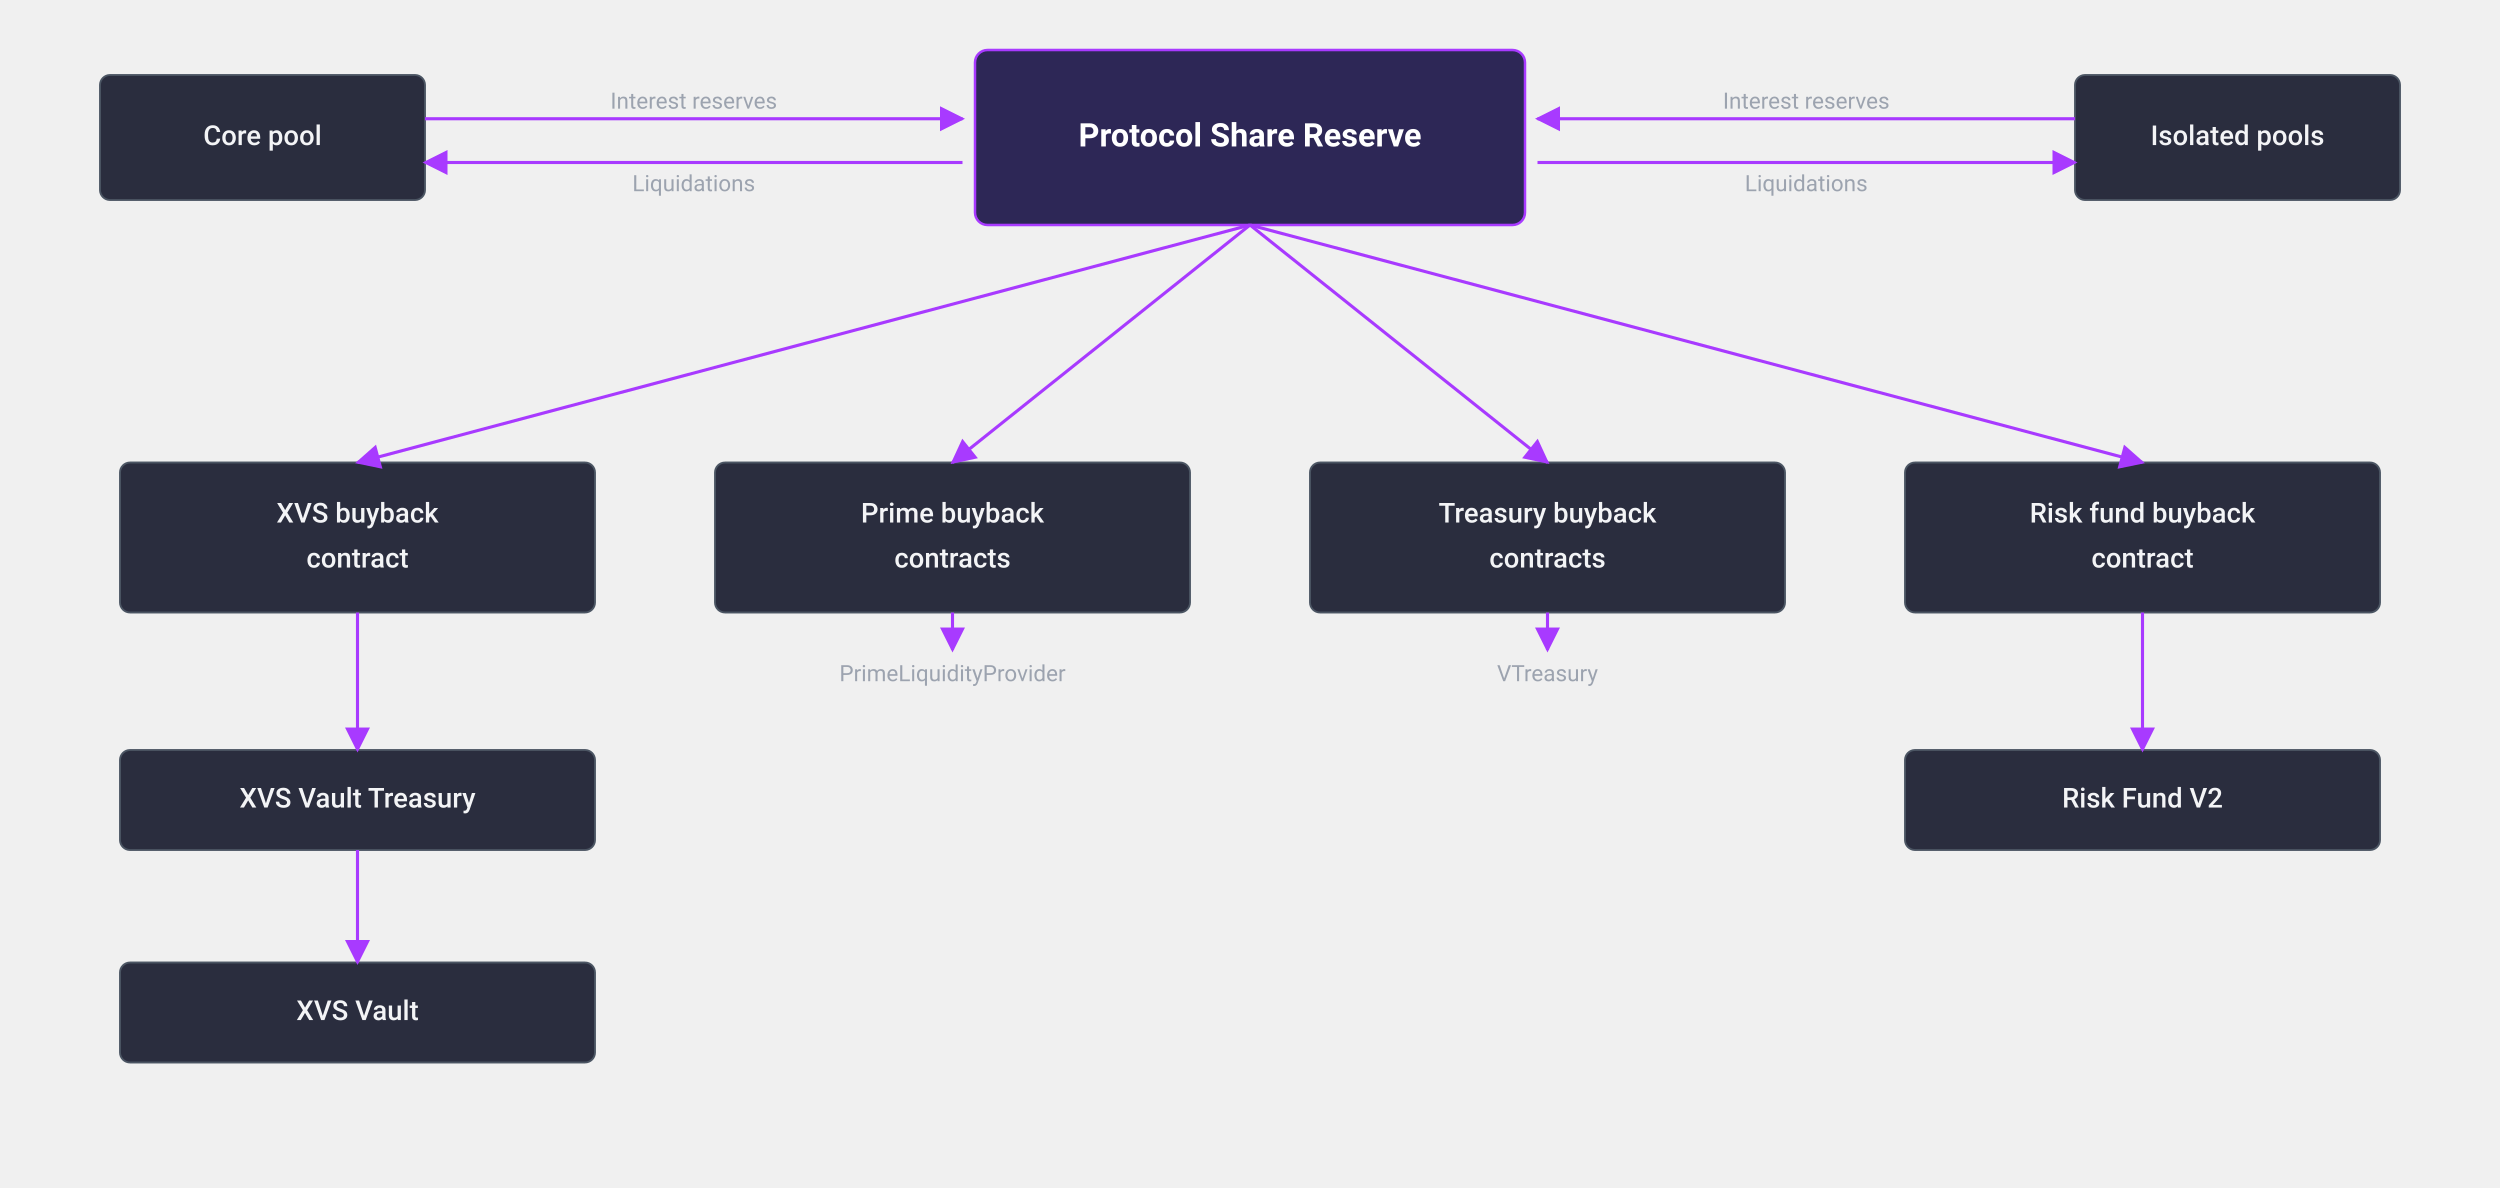
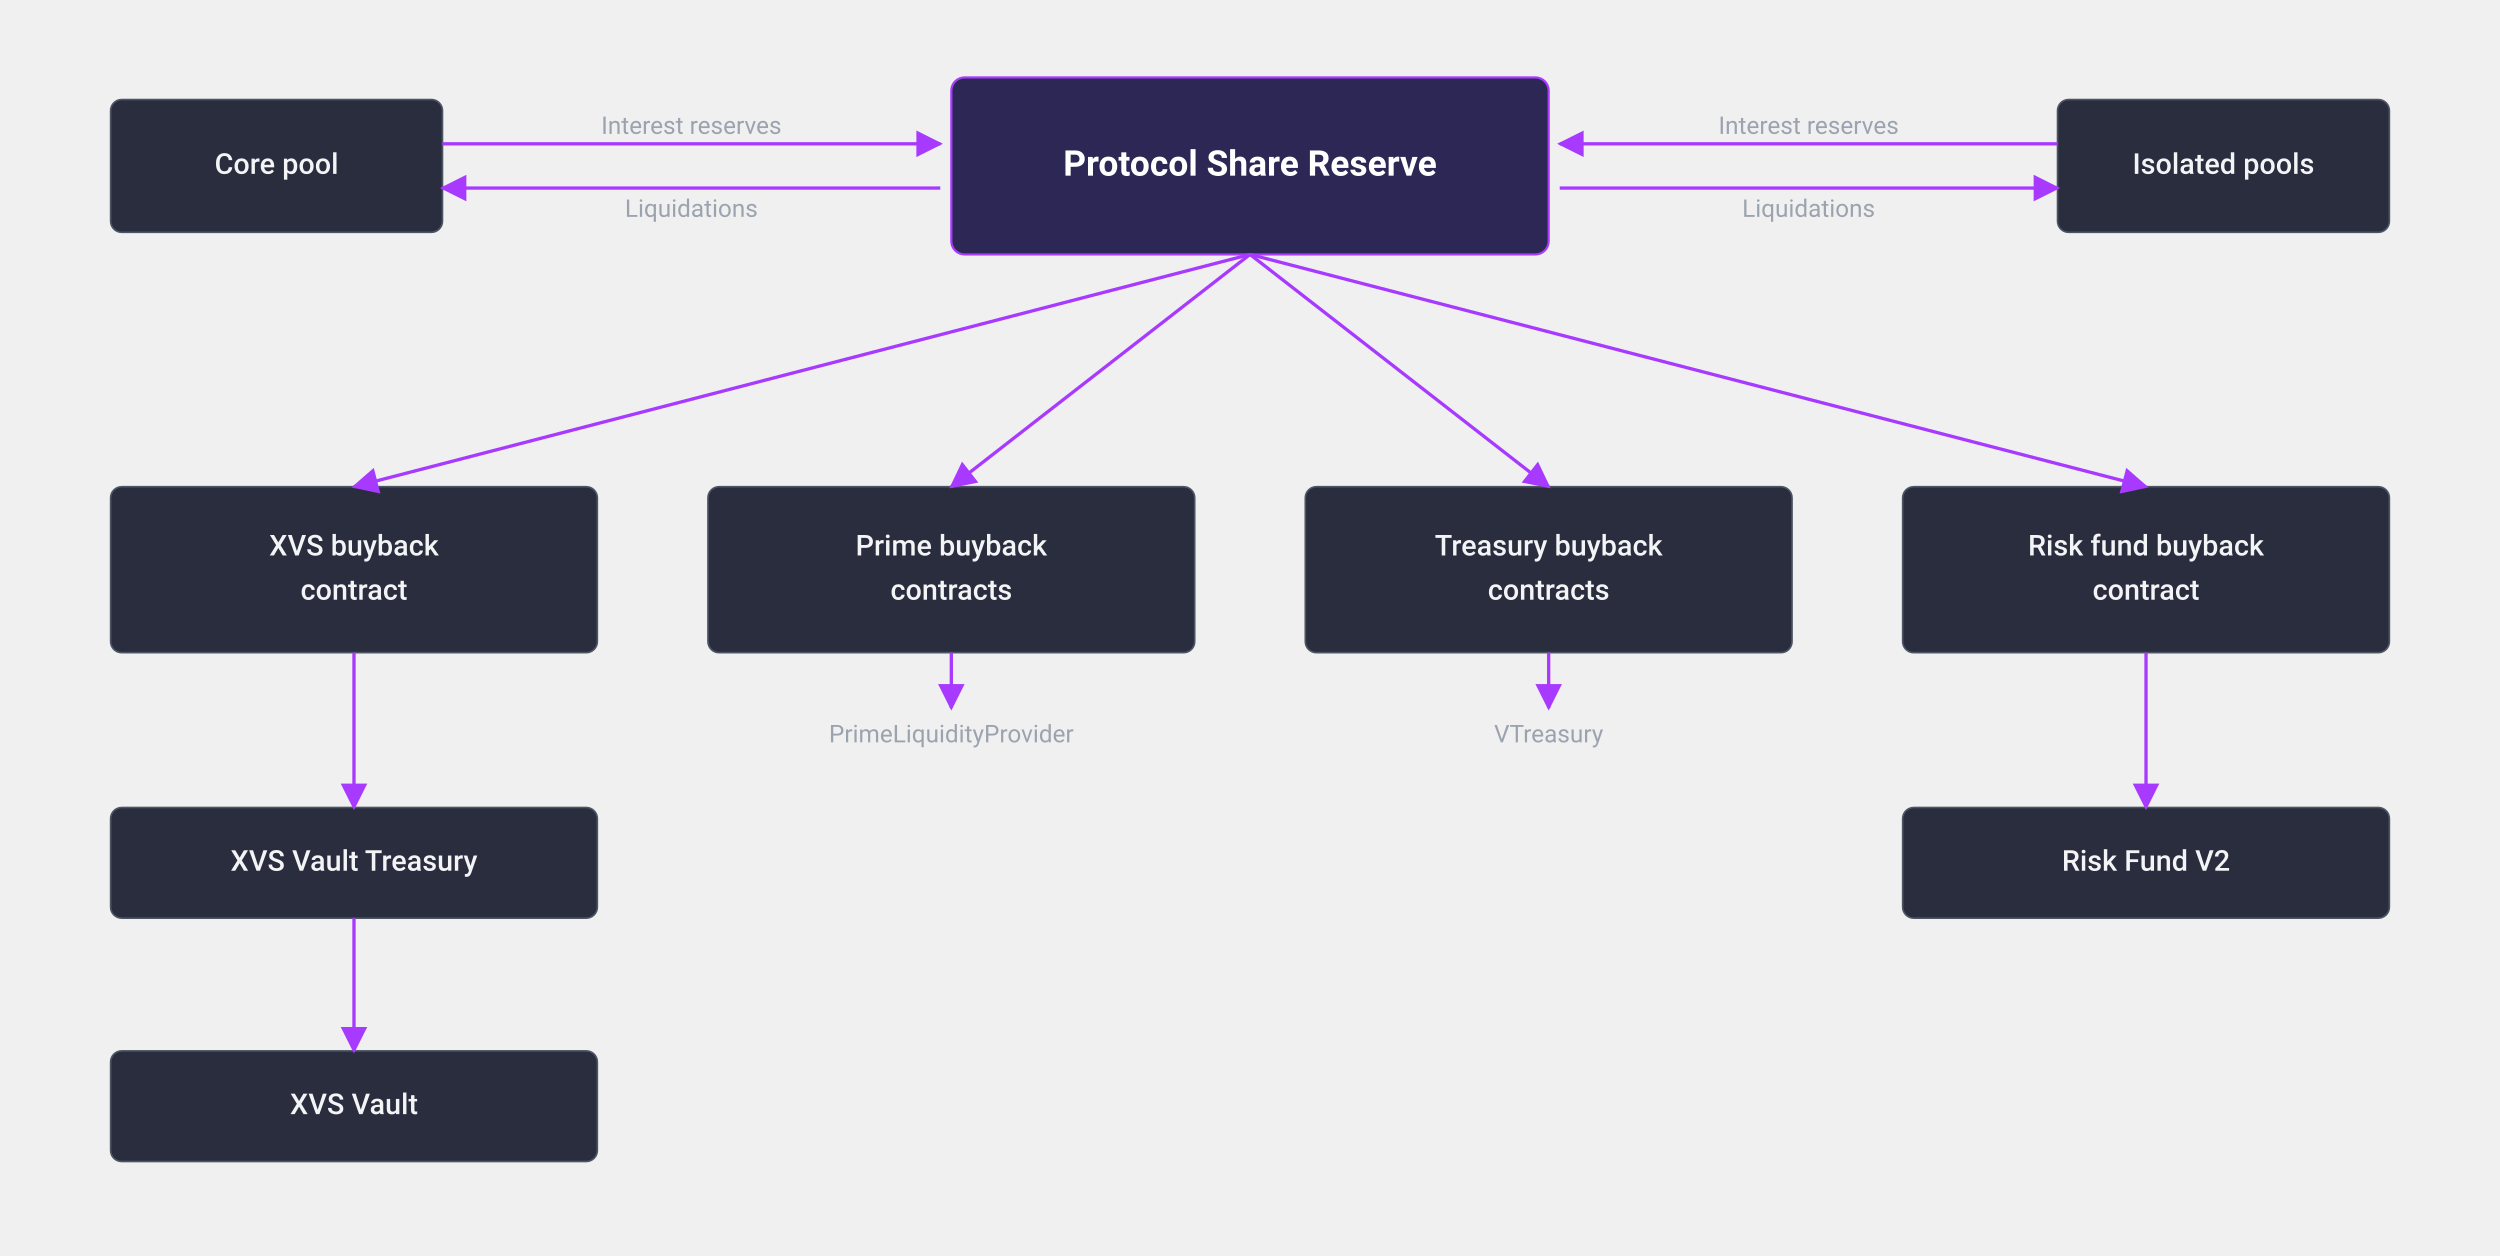
- <svg xmlns="http://www.w3.org/2000/svg" viewBox="0 0 2000 950" font-family="system-ui, -apple-system, 'Segoe UI', Roboto, Inter, sans-serif">
+ <svg xmlns="http://www.w3.org/2000/svg" viewBox="0 0 2260 1135" font-family="system-ui, -apple-system, 'Segoe UI', Roboto, Inter, sans-serif">
  <defs>
    <marker id="arrow" viewBox="0 0 10 10" refX="9" refY="5" markerWidth="8" markerHeight="8" orient="auto-start-reverse">
      <path d="M 0 0 L 10 5 L 0 10 z" fill="#A83AFF" />
    </marker>
    <style>
      .box        { fill: #2A2D3E; stroke: #4B5563; stroke-width: 1.5; }
      .box-prim   { fill: #2D2756; stroke: #A83AFF; stroke-width: 2; }
-       .lbl        { fill: #F3F4F6; font-size: 22px; font-weight: 500; text-anchor: middle; dominant-baseline: middle; }
-       .lbl-bold   { fill: #FFFFFF; font-size: 26px; font-weight: 600; text-anchor: middle; dominant-baseline: middle; }
-       .ann        { fill: #9CA3AF; font-size: 18px; text-anchor: middle; dominant-baseline: middle; }
-       .flow       { stroke: #A83AFF; stroke-width: 2.5; fill: none; }
+       .lbl        { fill: #F3F4F6; font-size: 26px; font-weight: 500; text-anchor: middle; dominant-baseline: middle; }
+       .lbl-bold   { fill: #FFFFFF; font-size: 32px; font-weight: 600; text-anchor: middle; dominant-baseline: middle; }
+       .ann        { fill: #9CA3AF; font-size: 22px; text-anchor: middle; dominant-baseline: middle; }
+       .flow       { stroke: #A83AFF; stroke-width: 3; fill: none; }
    </style>
  </defs>
-   <rect class="box" x="80" y="60" width="260" height="100" rx="8" />
-   <text class="lbl" x="210" y="110">Core pool</text>
-   <rect class="box-prim" x="780" y="40" width="440" height="140" rx="10" />
-   <text class="lbl-bold" x="1000" y="110">Protocol Share Reserve</text>
-   <rect class="box" x="1660" y="60" width="260" height="100" rx="8" />
-   <text class="lbl" x="1790" y="110">Isolated pools</text>
-   <path class="flow" d="M 340 95  L 770 95" marker-end="url(#arrow)" />
-   <text class="ann" x="555" y="82">Interest reserves</text>
-   <path class="flow" d="M 770 130 L 340 130" marker-end="url(#arrow)" />
-   <text class="ann" x="555" y="148">Liquidations</text>
-   <path class="flow" d="M 1660 95  L 1230 95" marker-end="url(#arrow)" />
-   <text class="ann" x="1445" y="82">Interest reserves</text>
-   <path class="flow" d="M 1230 130 L 1660 130" marker-end="url(#arrow)" />
-   <text class="ann" x="1445" y="148">Liquidations</text>
-   <rect class="box" x="96" y="370" width="380" height="120" rx="8" />
-   <text class="lbl" x="286" y="412">XVS buyback</text>
-   <text class="lbl" x="286" y="448">contract</text>
-   <rect class="box" x="572" y="370" width="380" height="120" rx="8" />
-   <text class="lbl" x="762" y="412">Prime buyback</text>
-   <text class="lbl" x="762" y="448">contracts</text>
-   <rect class="box" x="1048" y="370" width="380" height="120" rx="8" />
-   <text class="lbl" x="1238" y="412">Treasury buyback</text>
-   <text class="lbl" x="1238" y="448">contracts</text>
-   <rect class="box" x="1524" y="370" width="380" height="120" rx="8" />
-   <text class="lbl" x="1714" y="412">Risk fund buyback</text>
-   <text class="lbl" x="1714" y="448">contract</text>
-   <path class="flow" d="M 1000 180 L 286  370" marker-end="url(#arrow)" />
-   <path class="flow" d="M 1000 180 L 762  370" marker-end="url(#arrow)" />
-   <path class="flow" d="M 1000 180 L 1238 370" marker-end="url(#arrow)" />
-   <path class="flow" d="M 1000 180 L 1714 370" marker-end="url(#arrow)" />
-   <rect class="box" x="96" y="600" width="380" height="80" rx="8" />
-   <text class="lbl" x="286" y="640">XVS Vault Treasury</text>
-   <rect class="box" x="1524" y="600" width="380" height="80" rx="8" />
-   <text class="lbl" x="1714" y="640">Risk Fund V2</text>
-   <path class="flow" d="M 286  490 L 286  600" marker-end="url(#arrow)" />
-   <path class="flow" d="M 1714 490 L 1714 600" marker-end="url(#arrow)" />
-   <path class="flow" d="M 762  490 L 762  520" marker-end="url(#arrow)" />
-   <text class="ann" x="762" y="540">PrimeLiquidityProvider</text>
-   <path class="flow" d="M 1238 490 L 1238 520" marker-end="url(#arrow)" />
-   <text class="ann" x="1238" y="540">VTreasury</text>
-   <rect class="box" x="96" y="770" width="380" height="80" rx="8" />
-   <text class="lbl" x="286" y="810">XVS Vault</text>
-   <path class="flow" d="M 286 680 L 286 770" marker-end="url(#arrow)" />
+   <rect class="box" x="100" y="90" width="300" height="120" rx="10" />
+   <text class="lbl" x="250" y="150">Core pool</text>
+   <rect class="box-prim" x="860" y="70" width="540" height="160" rx="12" />
+   <text class="lbl-bold" x="1130" y="150">Protocol Share Reserve</text>
+   <rect class="box" x="1860" y="90" width="300" height="120" rx="10" />
+   <text class="lbl" x="2010" y="150">Isolated pools</text>
+   <path class="flow" d="M 400 130 L 850 130" marker-end="url(#arrow)" />
+   <text class="ann" x="625" y="115">Interest reserves</text>
+   <path class="flow" d="M 850 170 L 400 170" marker-end="url(#arrow)" />
+   <text class="ann" x="625" y="190">Liquidations</text>
+   <path class="flow" d="M 1860 130 L 1410 130" marker-end="url(#arrow)" />
+   <text class="ann" x="1635" y="115">Interest reserves</text>
+   <path class="flow" d="M 1410 170 L 1860 170" marker-end="url(#arrow)" />
+   <text class="ann" x="1635" y="190">Liquidations</text>
+   <rect class="box" x="100" y="440" width="440" height="150" rx="10" />
+   <text class="lbl" x="320" y="495">XVS buyback</text>
+   <text class="lbl" x="320" y="535">contract</text>
+   <rect class="box" x="640" y="440" width="440" height="150" rx="10" />
+   <text class="lbl" x="860" y="495">Prime buyback</text>
+   <text class="lbl" x="860" y="535">contracts</text>
+   <rect class="box" x="1180" y="440" width="440" height="150" rx="10" />
+   <text class="lbl" x="1400" y="495">Treasury buyback</text>
+   <text class="lbl" x="1400" y="535">contracts</text>
+   <rect class="box" x="1720" y="440" width="440" height="150" rx="10" />
+   <text class="lbl" x="1940" y="495">Risk fund buyback</text>
+   <text class="lbl" x="1940" y="535">contract</text>
+   <path class="flow" d="M 1130 230 L 320  440" marker-end="url(#arrow)" />
+   <path class="flow" d="M 1130 230 L 860  440" marker-end="url(#arrow)" />
+   <path class="flow" d="M 1130 230 L 1400 440" marker-end="url(#arrow)" />
+   <path class="flow" d="M 1130 230 L 1940 440" marker-end="url(#arrow)" />
+   <rect class="box" x="100" y="730" width="440" height="100" rx="10" />
+   <text class="lbl" x="320" y="780">XVS Vault Treasury</text>
+   <rect class="box" x="1720" y="730" width="440" height="100" rx="10" />
+   <text class="lbl" x="1940" y="780">Risk Fund V2</text>
+   <path class="flow" d="M 320  590 L 320  730" marker-end="url(#arrow)" />
+   <path class="flow" d="M 1940 590 L 1940 730" marker-end="url(#arrow)" />
+   <path class="flow" d="M 860  590 L 860  640" marker-end="url(#arrow)" />
+   <text class="ann" x="860" y="665">PrimeLiquidityProvider</text>
+   <path class="flow" d="M 1400 590 L 1400 640" marker-end="url(#arrow)" />
+   <text class="ann" x="1400" y="665">VTreasury</text>
+   <rect class="box" x="100" y="950" width="440" height="100" rx="10" />
+   <text class="lbl" x="320" y="1000">XVS Vault</text>
+   <path class="flow" d="M 320 830 L 320 950" marker-end="url(#arrow)" />
</svg>
